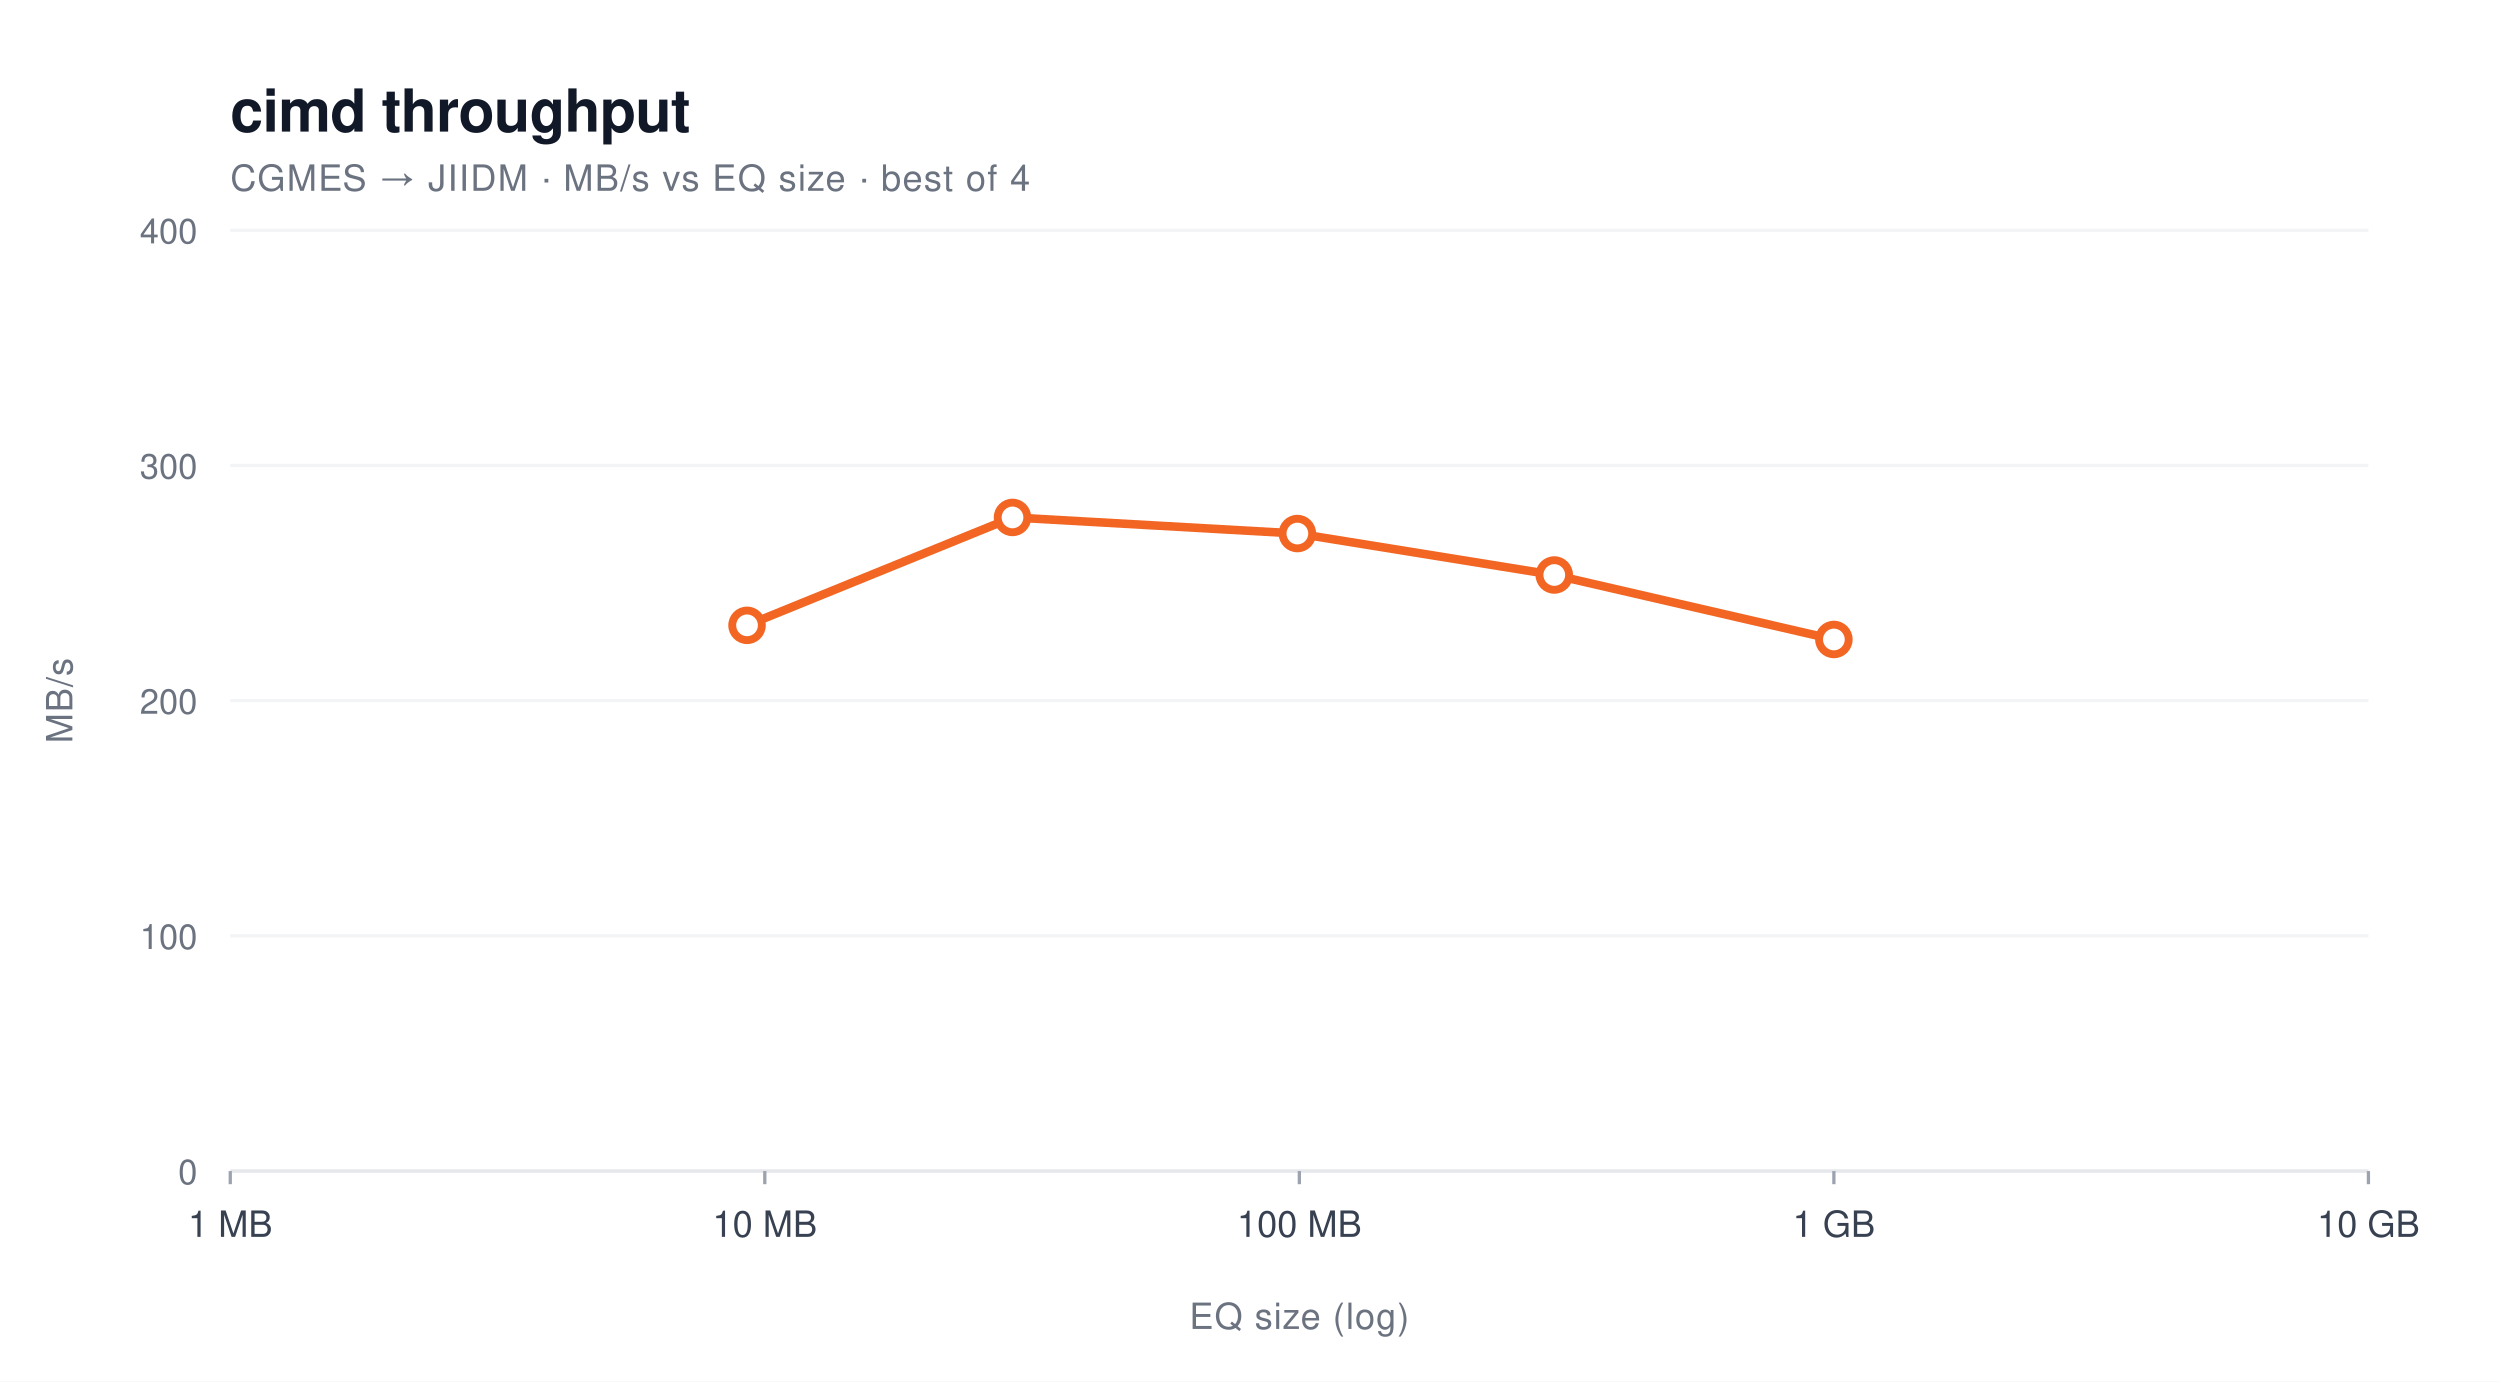
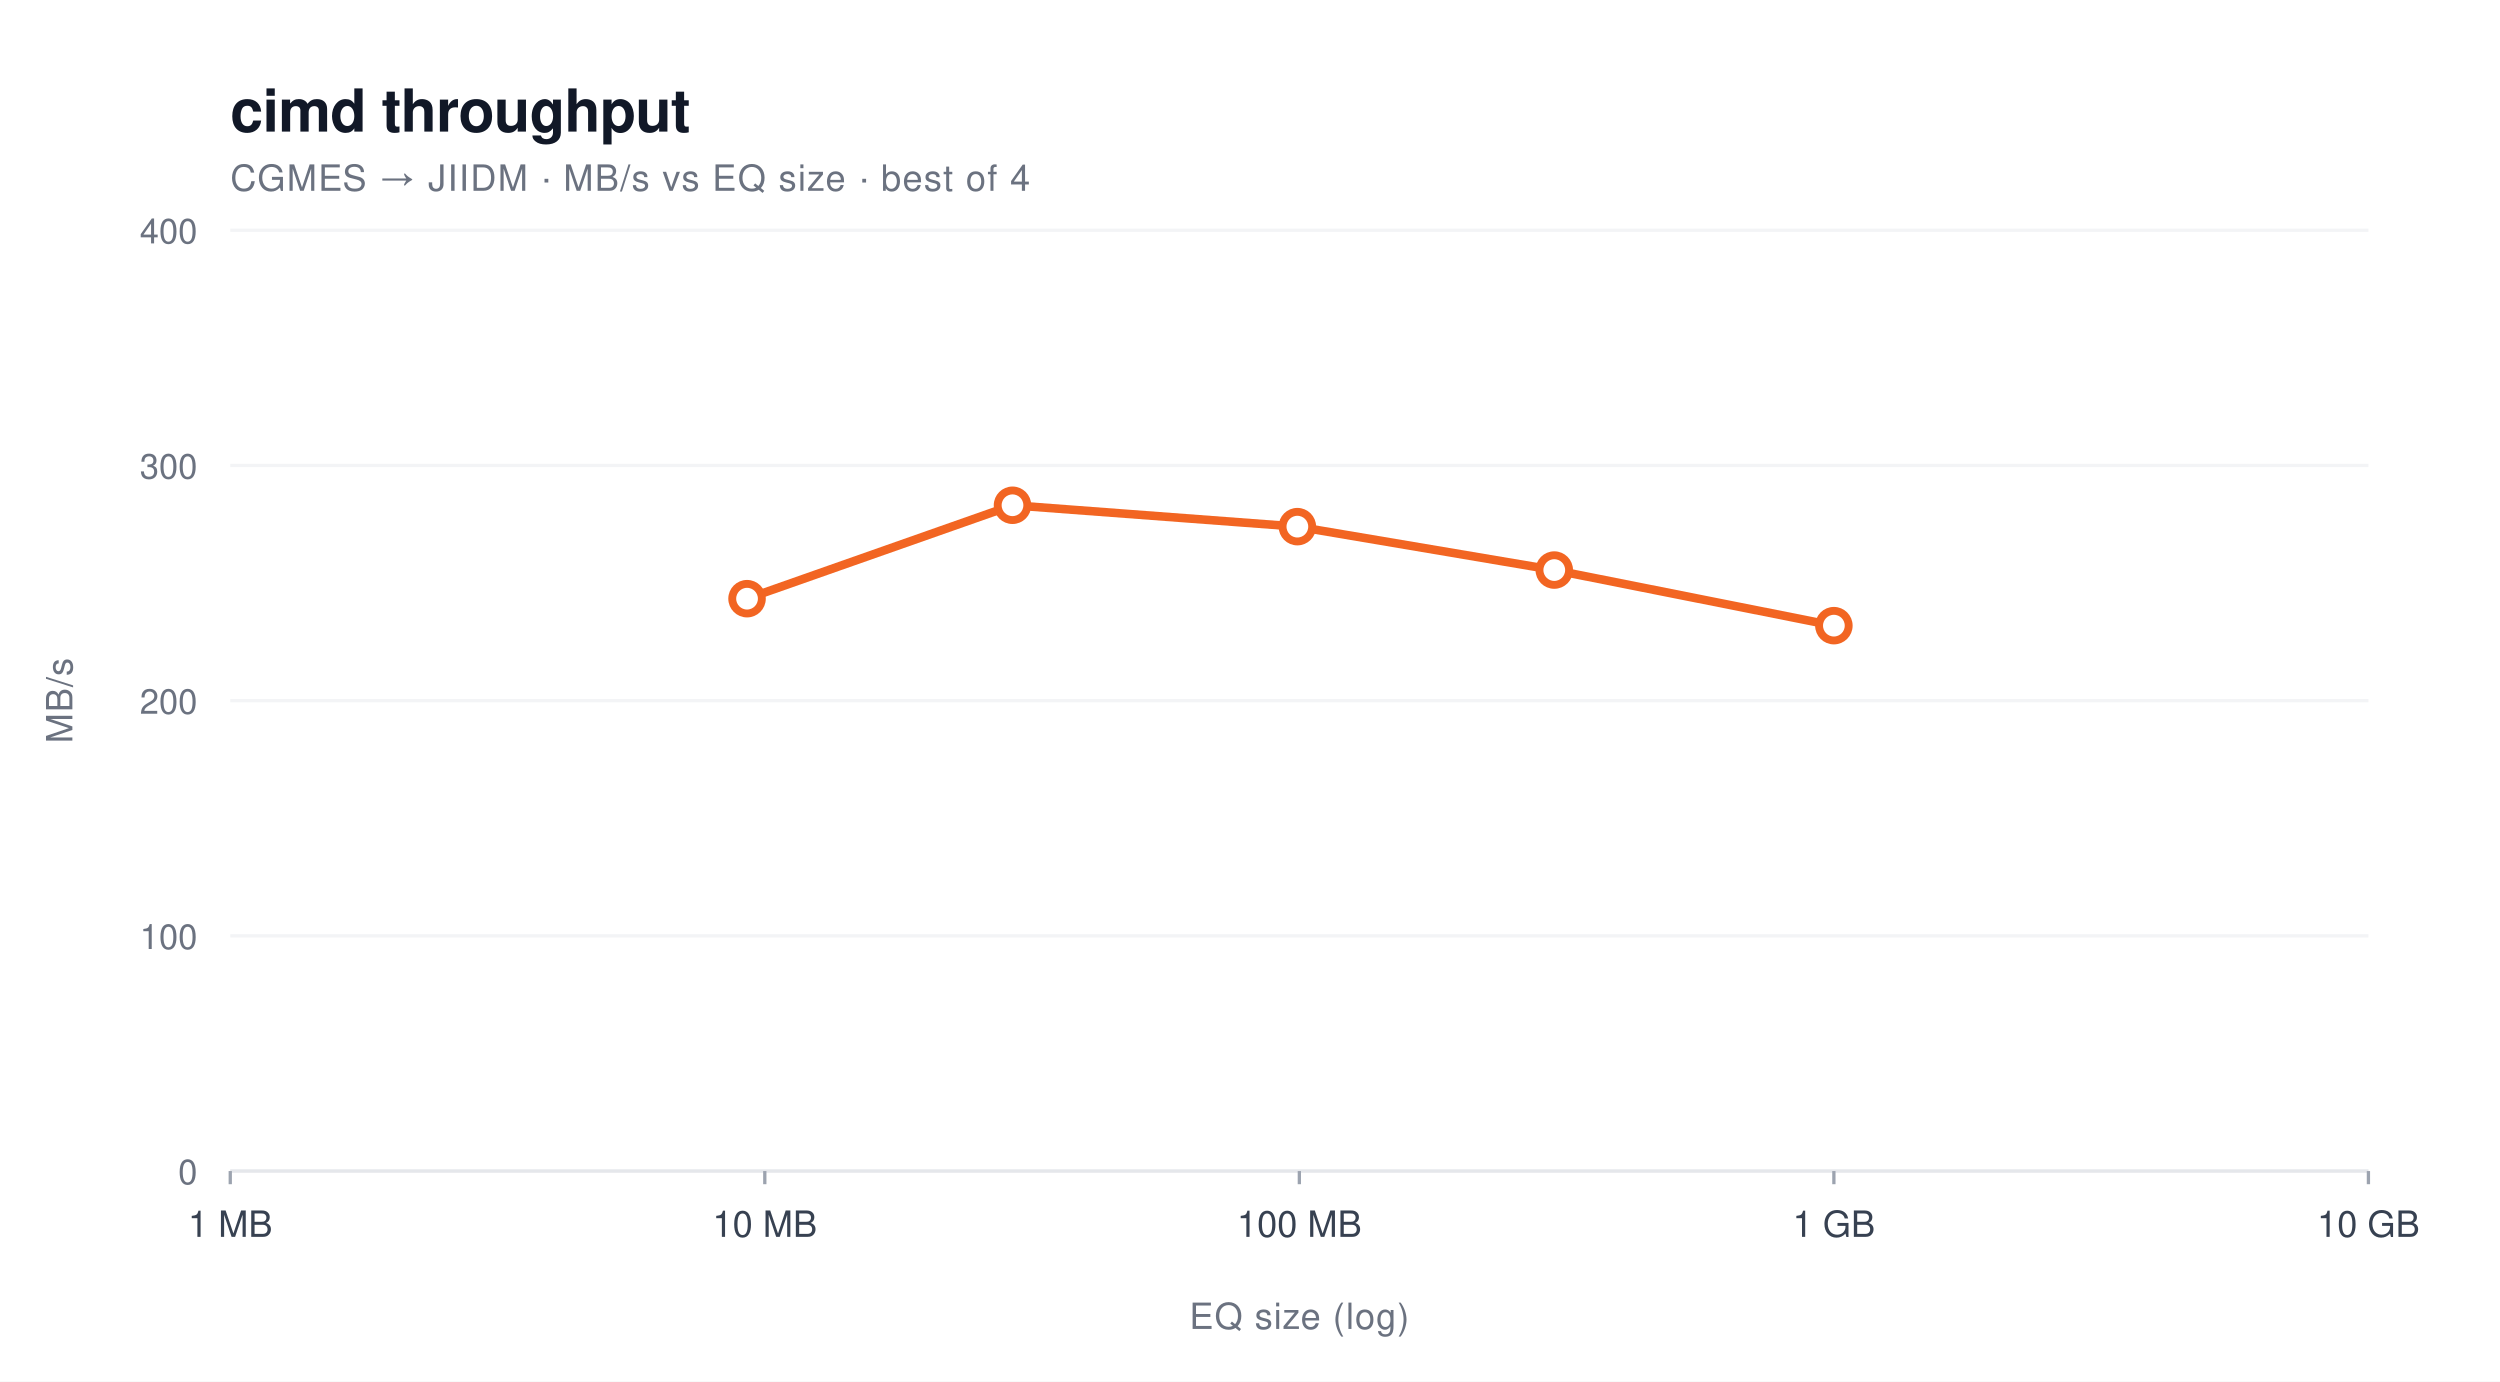
<svg xmlns="http://www.w3.org/2000/svg" viewBox="0 0 760 420" font-family="-apple-system, BlinkMacSystemFont, 'Segoe UI', Helvetica, Arial, sans-serif">
  <rect width="760" height="420" fill="#FFFFFF" />
  <text x="70" y="40" font-size="18" font-weight="600" fill="#111827" letter-spacing="-0.2">cimd throughput</text>
  <text x="70" y="58" font-size="11" fill="#6B7280" letter-spacing="0.4">CGMES → JIIDM · MB/s vs EQ size · best of 4</text>
  <line x1="70" y1="356.0" x2="720" y2="356.0" stroke="#F3F4F6" stroke-width="1" />
  <text x="60" y="360.0" text-anchor="end" font-size="10.5" fill="#6B7280">0</text>
  <line x1="70" y1="284.5" x2="720" y2="284.5" stroke="#F3F4F6" stroke-width="1" />
  <text x="60" y="288.5" text-anchor="end" font-size="10.5" fill="#6B7280">100</text>
  <line x1="70" y1="213.0" x2="720" y2="213.0" stroke="#F3F4F6" stroke-width="1" />
  <text x="60" y="217.0" text-anchor="end" font-size="10.5" fill="#6B7280">200</text>
  <line x1="70" y1="141.5" x2="720" y2="141.5" stroke="#F3F4F6" stroke-width="1" />
  <text x="60" y="145.5" text-anchor="end" font-size="10.5" fill="#6B7280">300</text>
  <line x1="70" y1="70.0" x2="720" y2="70.0" stroke="#F3F4F6" stroke-width="1" />
  <text x="60" y="74.0" text-anchor="end" font-size="10.5" fill="#6B7280">400</text>
  <line x1="70" y1="356" x2="720" y2="356" stroke="#E5E7EB" stroke-width="1" />
  <line x1="70.0" y1="356" x2="70.0" y2="360" stroke="#9CA3AF" stroke-width="1" />
  <text x="70.0" y="376" text-anchor="middle" font-size="11" fill="#374151">1 MB</text>
  <line x1="232.5" y1="356" x2="232.5" y2="360" stroke="#9CA3AF" stroke-width="1" />
  <text x="232.5" y="376" text-anchor="middle" font-size="11" fill="#374151">10 MB</text>
  <line x1="395.0" y1="356" x2="395.0" y2="360" stroke="#9CA3AF" stroke-width="1" />
  <text x="395.0" y="376" text-anchor="middle" font-size="11" fill="#374151">100 MB</text>
  <line x1="557.5" y1="356" x2="557.5" y2="360" stroke="#9CA3AF" stroke-width="1" />
  <text x="557.5" y="376" text-anchor="middle" font-size="11" fill="#374151">1 GB</text>
  <line x1="720.0" y1="356" x2="720.0" y2="360" stroke="#9CA3AF" stroke-width="1" />
  <text x="720.0" y="376" text-anchor="middle" font-size="11" fill="#374151">10 GB</text>
  <text x="395" y="404" text-anchor="middle" font-size="11" fill="#6B7280" letter-spacing="0.3">EQ size (log)</text>
  <text x="22" y="213" text-anchor="middle" font-size="11" fill="#6B7280" letter-spacing="0.3" transform="rotate(-90 22 213)">MB/s</text>
-   <polyline points="227.1,190.1 307.8,157.3 394.4,162.2 472.5,174.8 557.5,194.4" fill="none" stroke="#F26522" stroke-width="2.6" stroke-linejoin="round" stroke-linecap="round" />
-   <circle cx="227.1" cy="190.1" r="4.5" fill="#FFFFFF" stroke="#F26522" stroke-width="2.4" />
-   <circle cx="307.8" cy="157.3" r="4.5" fill="#FFFFFF" stroke="#F26522" stroke-width="2.4" />
-   <circle cx="394.4" cy="162.2" r="4.5" fill="#FFFFFF" stroke="#F26522" stroke-width="2.4" />
-   <circle cx="472.5" cy="174.8" r="4.5" fill="#FFFFFF" stroke="#F26522" stroke-width="2.4" />
-   <circle cx="557.5" cy="194.4" r="4.5" fill="#FFFFFF" stroke="#F26522" stroke-width="2.4" />
+   <polyline points="227.1,182.0 307.8,153.6 394.4,160.1 472.5,173.3 557.5,190.2" fill="none" stroke="#F26522" stroke-width="2.6" stroke-linejoin="round" stroke-linecap="round" />
+   <circle cx="227.1" cy="182.0" r="4.5" fill="#FFFFFF" stroke="#F26522" stroke-width="2.4" />
+   <circle cx="307.8" cy="153.6" r="4.5" fill="#FFFFFF" stroke="#F26522" stroke-width="2.4" />
+   <circle cx="394.4" cy="160.1" r="4.5" fill="#FFFFFF" stroke="#F26522" stroke-width="2.4" />
+   <circle cx="472.5" cy="173.3" r="4.5" fill="#FFFFFF" stroke="#F26522" stroke-width="2.4" />
+   <circle cx="557.5" cy="190.2" r="4.5" fill="#FFFFFF" stroke="#F26522" stroke-width="2.4" />
</svg>
